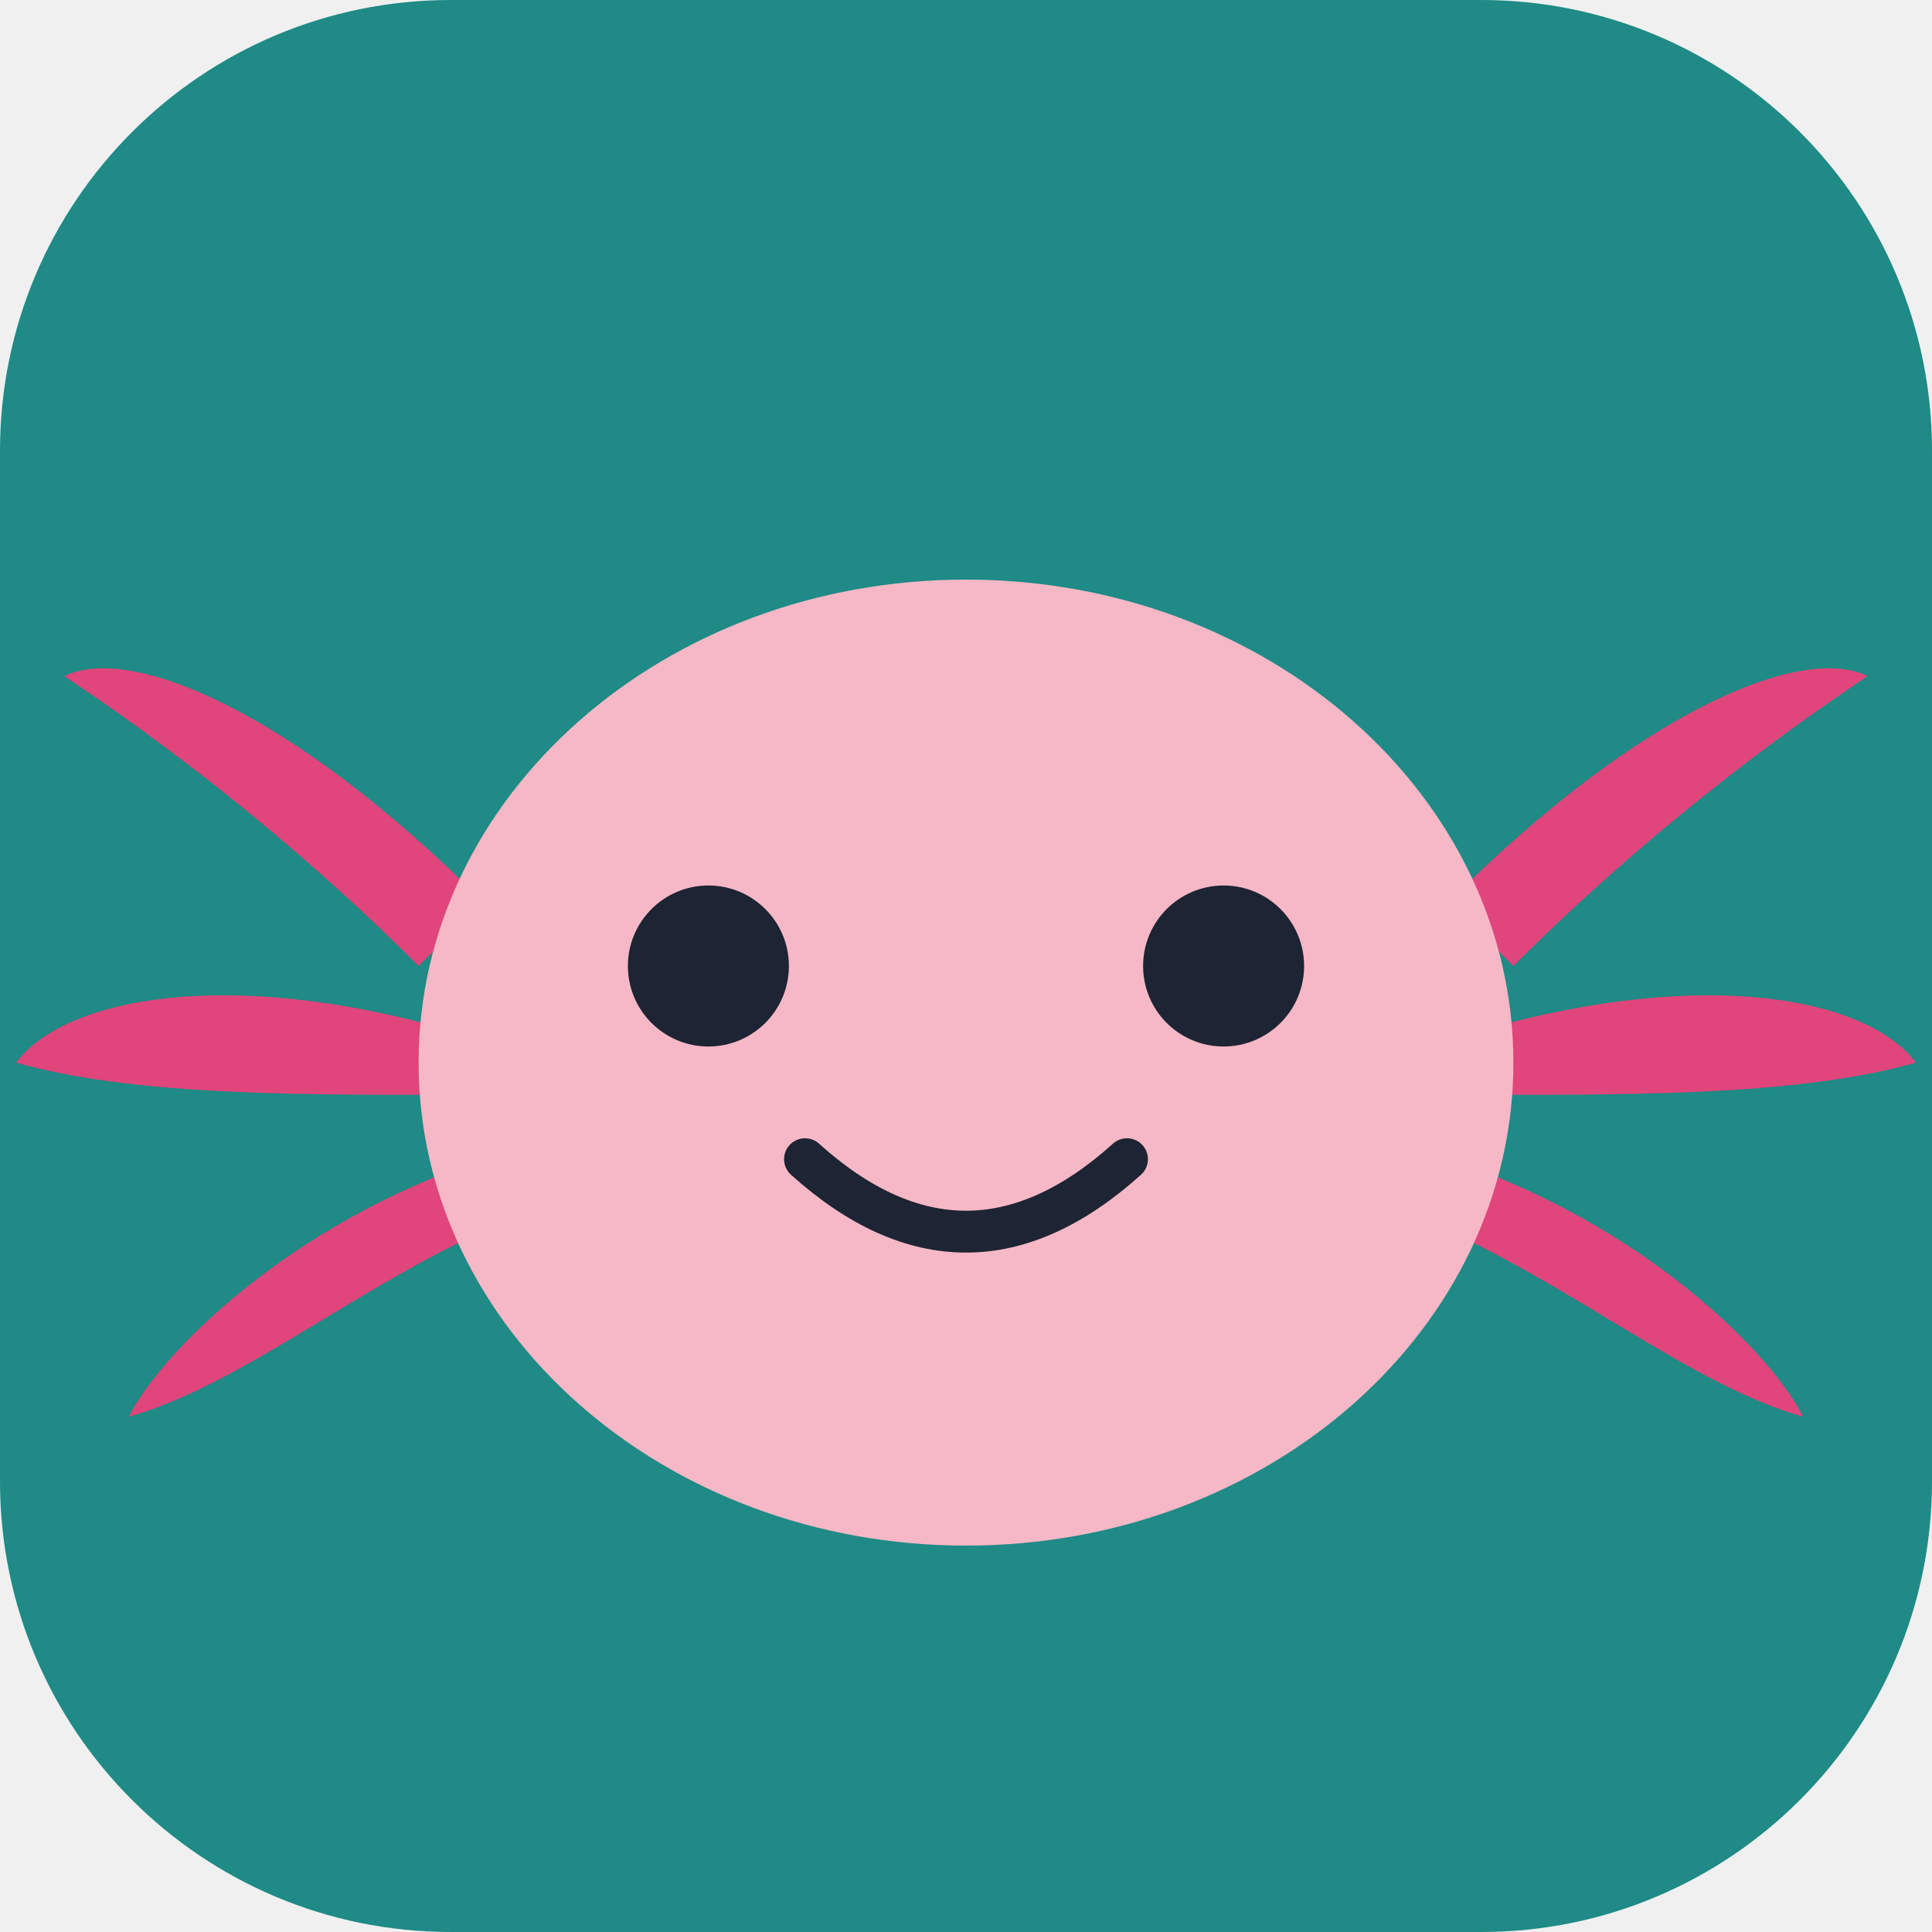
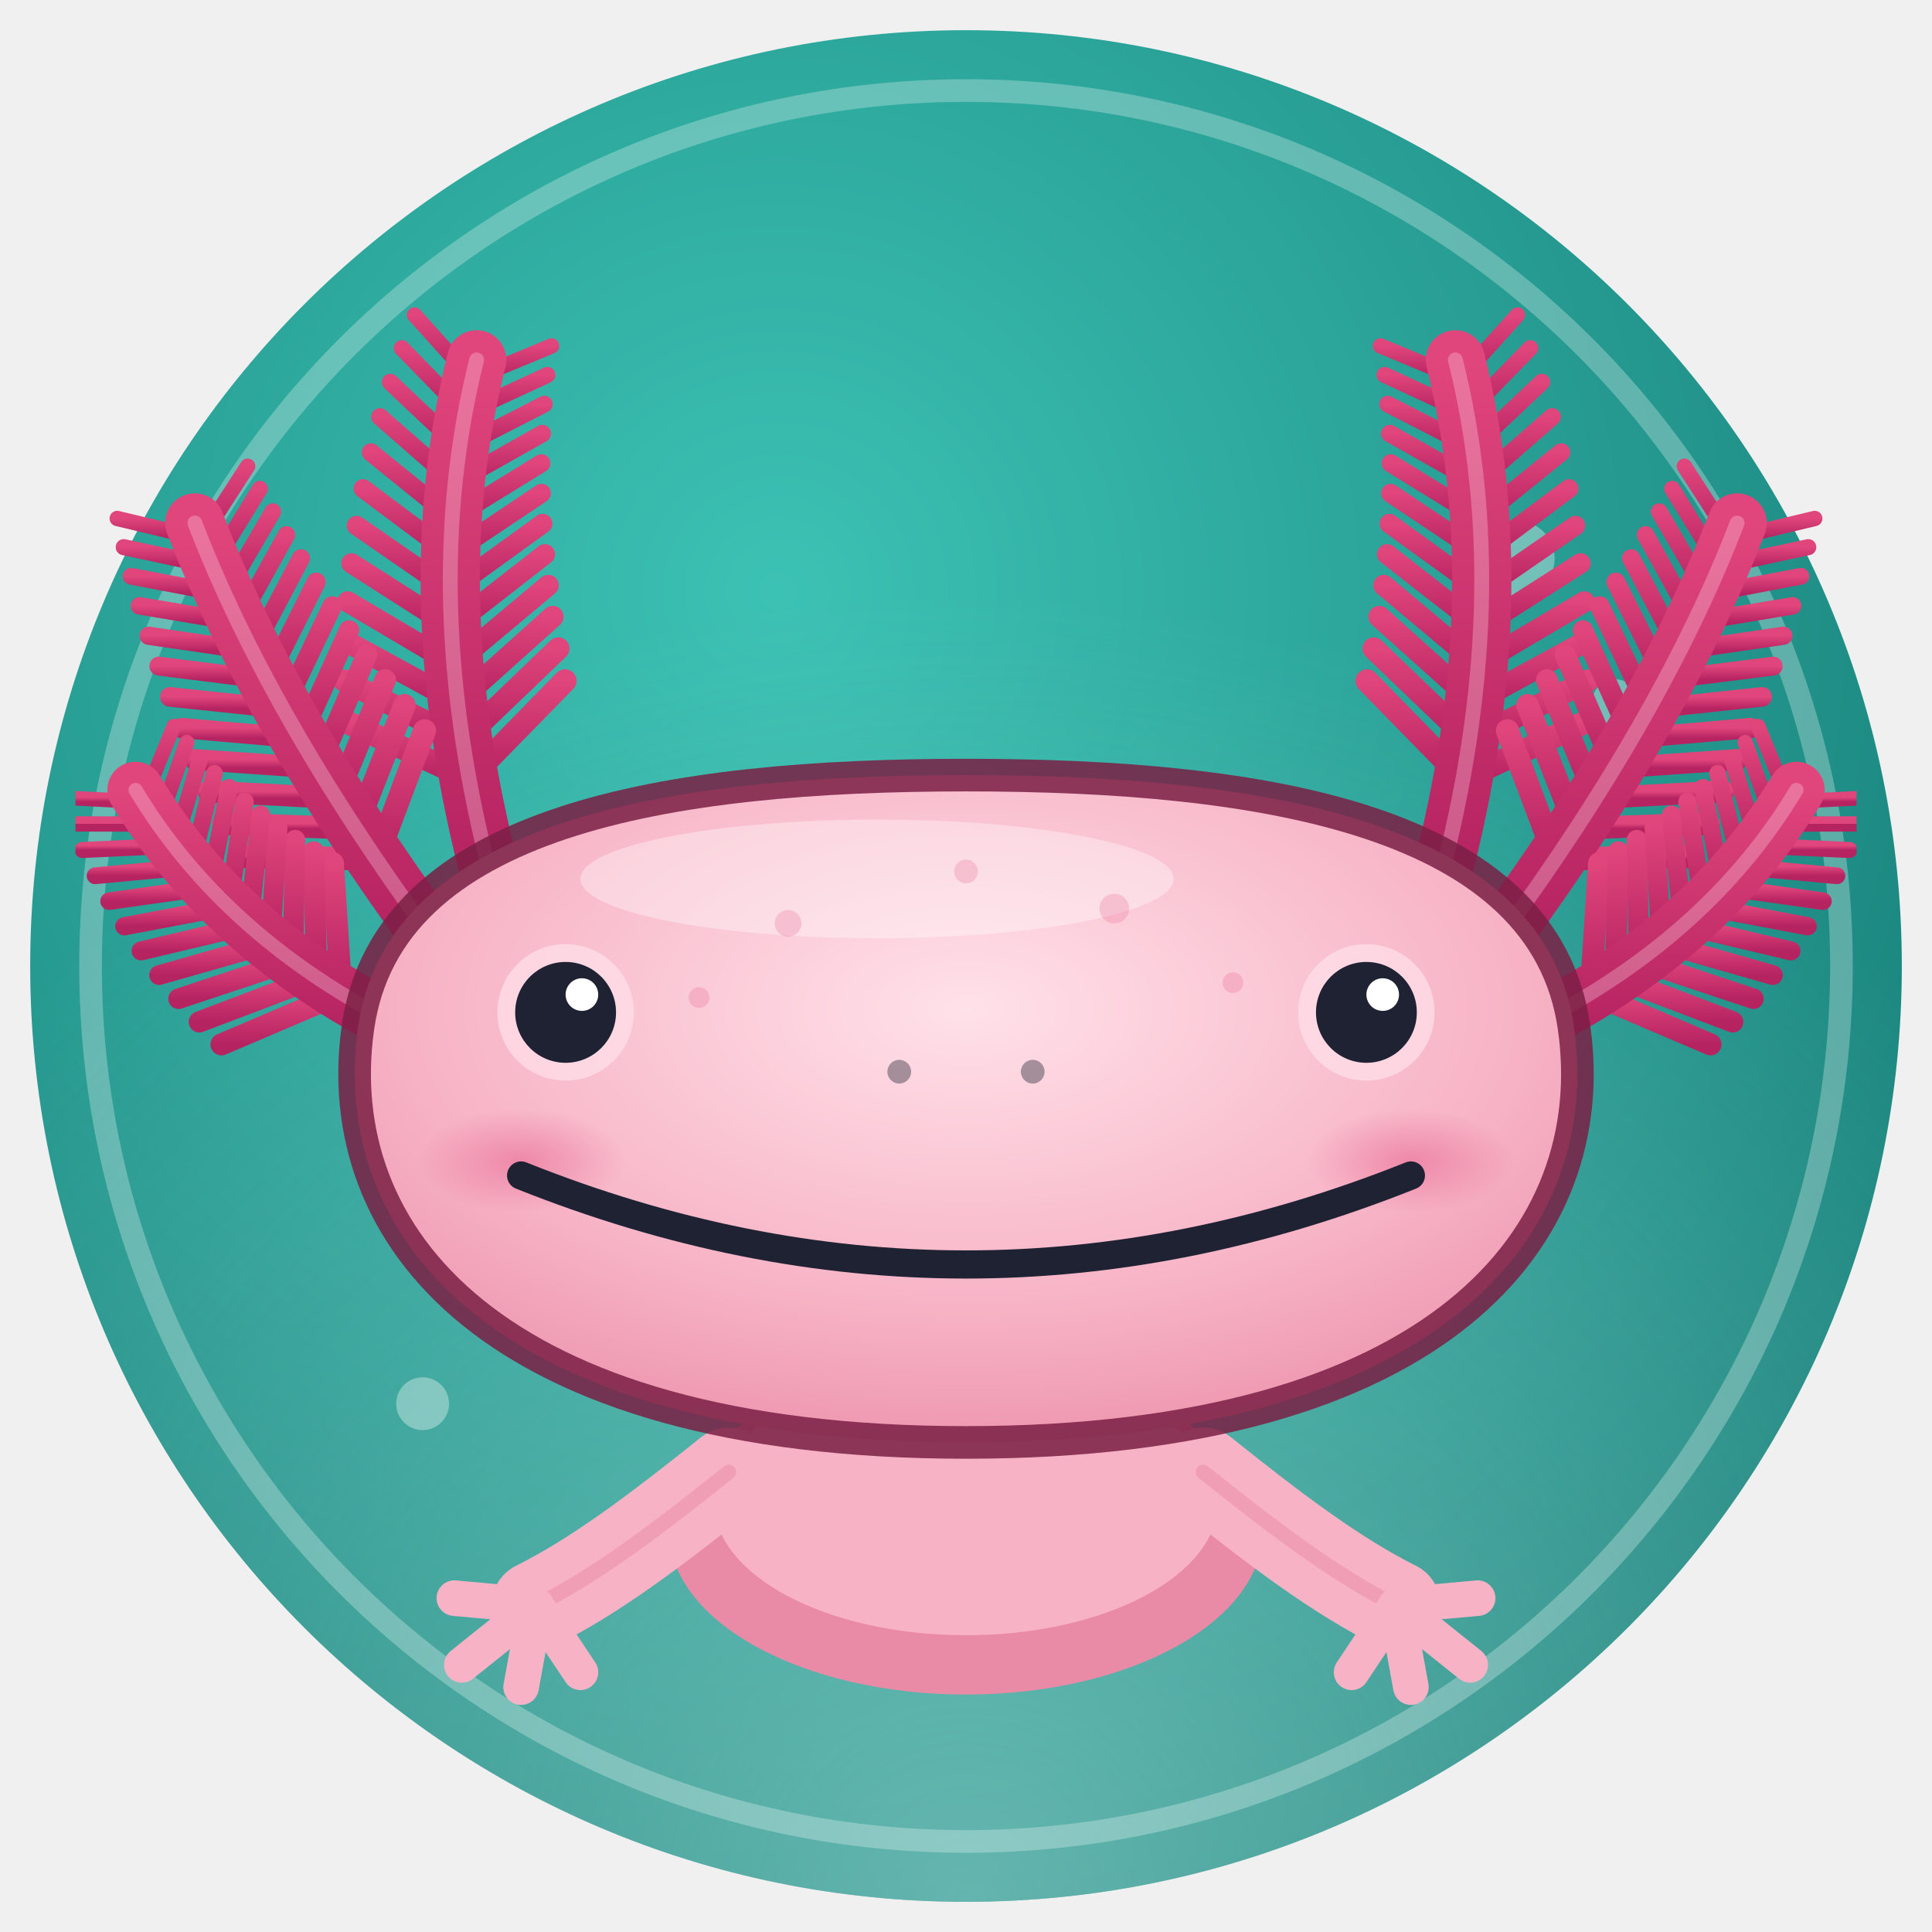
- <svg xmlns="http://www.w3.org/2000/svg" viewBox="0 0 120 120">
-   <rect width="120" height="120" rx="28" fill="#1f8a86" />
-   <g transform="translate(0 10)">
-     <g fill="#e0457b">
-       <path d="M30 46 C18 34 8 30 4 32 C10 36 18 42 26 50 Z" />
-       <path d="M28 54 C14 50 4 52 1 56 C8 58 18 58 27 58 Z" />
-       <path d="M30 62 C18 66 10 74 8 78 C15 76 22 70 31 66 Z" />
-       <path d="M90 46 C102 34 112 30 116 32 C110 36 102 42 94 50 Z" />
-       <path d="M92 54 C106 50 116 52 119 56 C112 58 102 58 93 58 Z" />
-       <path d="M90 62 C102 66 110 74 112 78 C105 76 98 70 89 66 Z" />
-     </g>
-     <ellipse cx="60" cy="56" rx="34" ry="30" fill="#f6b8c6" />
-     <circle cx="44" cy="50" r="5" fill="#1d2433" />
-     <circle cx="76" cy="50" r="5" fill="#1d2433" />
-     <path d="M50 62 Q60 71 70 62" stroke="#1d2433" stroke-width="2.6" fill="none" stroke-linecap="round" />
+ <svg xmlns="http://www.w3.org/2000/svg" viewBox="0 0 512 512">
+   <defs>
+     <radialGradient id="fondo" cx="40%" cy="30%" r="80%">
+       <stop offset="0%" stop-color="#3cc2b4" />
+       <stop offset="100%" stop-color="#147a74" />
+     </radialGradient>
+     <radialGradient id="agua" cx="50%" cy="100%" r="70%">
+       <stop offset="0%" stop-color="#bff3ec" stop-opacity=".45" />
+       <stop offset="100%" stop-color="#bff3ec" stop-opacity="0" />
+     </radialGradient>
+   </defs>
+   <circle cx="256" cy="256" r="248" fill="url(#fondo)" />
+   <circle cx="256" cy="256" r="248" fill="url(#agua)" />
+   <circle cx="256" cy="256" r="232" fill="none" stroke="#ffffff" stroke-opacity=".28" stroke-width="6" />
+   <g fill="#ffffff" opacity=".35">
+     <circle cx="402" cy="148" r="10" />
+     <circle cx="428" cy="186" r="6" />
+     <circle cx="112" cy="372" r="7" />
  </g>
+   <svg x="20" y="60" width="472" height="393" viewBox="0 0 120 100">
+     <defs>
+       <radialGradient id="pepe-piel" cx="50%" cy="35%" r="75%">
+         <stop offset="0%" stop-color="#ffe1e9" />
+         <stop offset="60%" stop-color="#f7b3c5" />
+         <stop offset="100%" stop-color="#e98aa6" />
+       </radialGradient>
+       <linearGradient id="pepe-branquia" x1="0" y1="1" x2="0" y2="0">
+         <stop offset="0%" stop-color="#b52361" />
+         <stop offset="100%" stop-color="#e0457b" />
+       </linearGradient>
+       <radialGradient id="pepe-cachete" cx="50%" cy="50%" r="50%">
+         <stop offset="0%" stop-color="#e0457b" stop-opacity="0.4" />
+         <stop offset="100%" stop-color="#e0457b" stop-opacity="0" />
+       </radialGradient>
+     </defs>
+     <ellipse cx="60" cy="88" rx="20" ry="11" fill="#e98aa6" />
+     <ellipse cx="60" cy="86" rx="17" ry="9" fill="#f7b3c5" />
+     <g>
+       <path d="M44 84 C39 88 35 91 31 93" stroke="#f7b3c5" stroke-width="6" stroke-linecap="round" fill="none" />
+       <path d="M44 84 C39 88 35 91 31 93" stroke="#e98aa6" stroke-opacity="0.5" stroke-width="1" stroke-linecap="round" fill="none" />
+       <line x1="31" y1="93" x2="25.5" y2="92.5" stroke="#f7b3c5" stroke-width="2.4" stroke-linecap="round" />
+       <line x1="31" y1="93" x2="26" y2="97" stroke="#f7b3c5" stroke-width="2.4" stroke-linecap="round" />
+       <line x1="31" y1="93" x2="30" y2="98.5" stroke="#f7b3c5" stroke-width="2.4" stroke-linecap="round" />
+       <line x1="31" y1="93" x2="34" y2="97.5" stroke="#f7b3c5" stroke-width="2.4" stroke-linecap="round" />
+     </g>
+     <g transform="translate(120 0) scale(-1 1)">
+       <g>
+         <path d="M44 84 C39 88 35 91 31 93" stroke="#f7b3c5" stroke-width="6" stroke-linecap="round" fill="none" />
+         <path d="M44 84 C39 88 35 91 31 93" stroke="#e98aa6" stroke-opacity="0.5" stroke-width="1" stroke-linecap="round" fill="none" />
+         <line x1="31" y1="93" x2="25.5" y2="92.5" stroke="#f7b3c5" stroke-width="2.4" stroke-linecap="round" />
+         <line x1="31" y1="93" x2="26" y2="97" stroke="#f7b3c5" stroke-width="2.4" stroke-linecap="round" />
+         <line x1="31" y1="93" x2="30" y2="98.5" stroke="#f7b3c5" stroke-width="2.4" stroke-linecap="round" />
+         <line x1="31" y1="93" x2="34" y2="97.5" stroke="#f7b3c5" stroke-width="2.4" stroke-linecap="round" />
+       </g>
+     </g>
+     <g class="pepe-branquias-izq" style="transform-origin:25px 48px">
+       <g>
+         <line x1="26.492" y1="37.257" x2="32.957" y2="30.644" stroke="url(#pepe-branquia)" stroke-width="1.559" stroke-linecap="round" />
+         <line x1="26.492" y1="37.257" x2="18.103" y2="33.364" stroke="url(#pepe-branquia)" stroke-width="1.559" stroke-linecap="round" />
+         <line x1="26.058" y1="34.654" x2="32.505" y2="28.468" stroke="url(#pepe-branquia)" stroke-width="1.511" stroke-linecap="round" />
+         <line x1="26.058" y1="34.654" x2="18.077" y2="30.636" stroke="url(#pepe-branquia)" stroke-width="1.511" stroke-linecap="round" />
+         <line x1="25.714" y1="32.082" x2="32.129" y2="26.321" stroke="url(#pepe-branquia)" stroke-width="1.464" stroke-linecap="round" />
+         <line x1="25.714" y1="32.082" x2="18.146" y2="27.952" stroke="url(#pepe-branquia)" stroke-width="1.464" stroke-linecap="round" />
+         <line x1="25.461" y1="29.539" x2="31.828" y2="24.202" stroke="url(#pepe-branquia)" stroke-width="1.416" stroke-linecap="round" />
+         <line x1="25.461" y1="29.539" x2="18.307" y2="25.313" stroke="url(#pepe-branquia)" stroke-width="1.416" stroke-linecap="round" />
+         <line x1="25.298" y1="27.027" x2="31.602" y2="22.109" stroke="url(#pepe-branquia)" stroke-width="1.368" stroke-linecap="round" />
+         <line x1="25.298" y1="27.027" x2="18.562" y2="22.721" stroke="url(#pepe-branquia)" stroke-width="1.368" stroke-linecap="round" />
+         <line x1="25.226" y1="24.544" x2="31.449" y2="20.041" stroke="url(#pepe-branquia)" stroke-width="1.321" stroke-linecap="round" />
+         <line x1="25.226" y1="24.544" x2="18.907" y2="20.177" stroke="url(#pepe-branquia)" stroke-width="1.321" stroke-linecap="round" />
+         <line x1="25.245" y1="22.092" x2="31.369" y2="17.996" stroke="url(#pepe-branquia)" stroke-width="1.273" stroke-linecap="round" />
+         <line x1="25.245" y1="22.092" x2="19.342" y2="17.682" stroke="url(#pepe-branquia)" stroke-width="1.273" stroke-linecap="round" />
+         <line x1="25.354" y1="19.671" x2="31.362" y2="15.973" stroke="url(#pepe-branquia)" stroke-width="1.225" stroke-linecap="round" />
+         <line x1="25.354" y1="19.671" x2="19.866" y2="15.237" stroke="url(#pepe-branquia)" stroke-width="1.225" stroke-linecap="round" />
+         <line x1="25.553" y1="17.279" x2="31.427" y2="13.97" stroke="url(#pepe-branquia)" stroke-width="1.178" stroke-linecap="round" />
+         <line x1="25.553" y1="17.279" x2="20.477" y2="12.843" stroke="url(#pepe-branquia)" stroke-width="1.178" stroke-linecap="round" />
+         <line x1="25.843" y1="14.917" x2="31.563" y2="11.985" stroke="url(#pepe-branquia)" stroke-width="1.13" stroke-linecap="round" />
+         <line x1="25.843" y1="14.917" x2="21.173" y2="10.5" stroke="url(#pepe-branquia)" stroke-width="1.13" stroke-linecap="round" />
+         <line x1="26.223" y1="12.586" x2="31.772" y2="10.016" stroke="url(#pepe-branquia)" stroke-width="1.083" stroke-linecap="round" />
+         <line x1="26.223" y1="12.586" x2="21.952" y2="8.211" stroke="url(#pepe-branquia)" stroke-width="1.083" stroke-linecap="round" />
+         <line x1="26.694" y1="10.285" x2="32.052" y2="8.06" stroke="url(#pepe-branquia)" stroke-width="1.035" stroke-linecap="round" />
+         <line x1="26.694" y1="10.285" x2="22.812" y2="5.974" stroke="url(#pepe-branquia)" stroke-width="1.035" stroke-linecap="round" />
+         <path d="M28 44 Q23 25 27 9" stroke="url(#pepe-branquia)" stroke-width="4" stroke-linecap="round" fill="none" />
+         <path d="M28 44 Q23 25 27 9" stroke="#ffe1e9" stroke-opacity="0.3" stroke-width="1" stroke-linecap="round" fill="none" />
+       </g>
+       <g>
+         <line x1="20.234" y1="42.665" x2="23.489" y2="34.008" stroke="url(#pepe-branquia)" stroke-width="1.559" stroke-linecap="round" />
+         <line x1="20.234" y1="42.665" x2="10.988" y2="42.479" stroke="url(#pepe-branquia)" stroke-width="1.559" stroke-linecap="round" />
+         <line x1="18.858" y1="40.599" x2="22.134" y2="32.286" stroke="url(#pepe-branquia)" stroke-width="1.511" stroke-linecap="round" />
+         <line x1="18.858" y1="40.599" x2="9.928" y2="40.279" stroke="url(#pepe-branquia)" stroke-width="1.511" stroke-linecap="round" />
+         <line x1="17.541" y1="38.553" x2="20.833" y2="30.584" stroke="url(#pepe-branquia)" stroke-width="1.464" stroke-linecap="round" />
+         <line x1="17.541" y1="38.553" x2="8.931" y2="38.103" stroke="url(#pepe-branquia)" stroke-width="1.464" stroke-linecap="round" />
+         <line x1="16.285" y1="36.527" x2="19.588" y2="28.903" stroke="url(#pepe-branquia)" stroke-width="1.416" stroke-linecap="round" />
+         <line x1="16.285" y1="36.527" x2="7.997" y2="35.952" stroke="url(#pepe-branquia)" stroke-width="1.416" stroke-linecap="round" />
+         <line x1="15.09" y1="34.521" x2="18.398" y2="27.242" stroke="url(#pepe-branquia)" stroke-width="1.368" stroke-linecap="round" />
+         <line x1="15.09" y1="34.521" x2="7.125" y2="33.826" stroke="url(#pepe-branquia)" stroke-width="1.368" stroke-linecap="round" />
+         <line x1="13.954" y1="32.535" x2="17.262" y2="25.602" stroke="url(#pepe-branquia)" stroke-width="1.321" stroke-linecap="round" />
+         <line x1="13.954" y1="32.535" x2="6.316" y2="31.725" stroke="url(#pepe-branquia)" stroke-width="1.321" stroke-linecap="round" />
+         <line x1="12.879" y1="30.57" x2="16.18" y2="23.982" stroke="url(#pepe-branquia)" stroke-width="1.273" stroke-linecap="round" />
+         <line x1="12.879" y1="30.57" x2="5.569" y2="29.651" stroke="url(#pepe-branquia)" stroke-width="1.273" stroke-linecap="round" />
+         <line x1="11.865" y1="28.624" x2="15.151" y2="22.382" stroke="url(#pepe-branquia)" stroke-width="1.225" stroke-linecap="round" />
+         <line x1="11.865" y1="28.624" x2="4.884" y2="27.604" stroke="url(#pepe-branquia)" stroke-width="1.225" stroke-linecap="round" />
+         <line x1="10.91" y1="26.699" x2="14.176" y2="20.801" stroke="url(#pepe-branquia)" stroke-width="1.178" stroke-linecap="round" />
+         <line x1="10.91" y1="26.699" x2="4.262" y2="25.584" stroke="url(#pepe-branquia)" stroke-width="1.178" stroke-linecap="round" />
+         <line x1="10.017" y1="24.793" x2="13.252" y2="19.239" stroke="url(#pepe-branquia)" stroke-width="1.13" stroke-linecap="round" />
+         <line x1="10.017" y1="24.793" x2="3.702" y2="23.592" stroke="url(#pepe-branquia)" stroke-width="1.13" stroke-linecap="round" />
+         <line x1="9.183" y1="22.908" x2="12.381" y2="17.696" stroke="url(#pepe-branquia)" stroke-width="1.083" stroke-linecap="round" />
+         <line x1="9.183" y1="22.908" x2="3.204" y2="21.629" stroke="url(#pepe-branquia)" stroke-width="1.083" stroke-linecap="round" />
+         <line x1="8.41" y1="21.043" x2="11.56" y2="16.172" stroke="url(#pepe-branquia)" stroke-width="1.035" stroke-linecap="round" />
+         <line x1="8.41" y1="21.043" x2="2.767" y2="19.695" stroke="url(#pepe-branquia)" stroke-width="1.035" stroke-linecap="round" />
+         <path d="M24 48 Q13 33 8 20" stroke="url(#pepe-branquia)" stroke-width="4" stroke-linecap="round" fill="none" />
+         <path d="M24 48 Q13 33 8 20" stroke="#ffe1e9" stroke-opacity="0.3" stroke-width="1" stroke-linecap="round" fill="none" />
+       </g>
+       <g>
+         <line x1="17.874" y1="51.71" x2="17.313" y2="42.942" stroke="url(#pepe-branquia)" stroke-width="1.481" stroke-linecap="round" />
+         <line x1="17.874" y1="51.71" x2="9.794" y2="55.16" stroke="url(#pepe-branquia)" stroke-width="1.481" stroke-linecap="round" />
+         <line x1="16.207" y1="50.638" x2="16.01" y2="42.182" stroke="url(#pepe-branquia)" stroke-width="1.431" stroke-linecap="round" />
+         <line x1="16.207" y1="50.638" x2="8.3" y2="53.641" stroke="url(#pepe-branquia)" stroke-width="1.431" stroke-linecap="round" />
+         <line x1="14.613" y1="49.516" x2="14.764" y2="41.387" stroke="url(#pepe-branquia)" stroke-width="1.381" stroke-linecap="round" />
+         <line x1="14.613" y1="49.516" x2="6.898" y2="52.082" stroke="url(#pepe-branquia)" stroke-width="1.381" stroke-linecap="round" />
+         <line x1="13.092" y1="48.346" x2="13.575" y2="40.558" stroke="url(#pepe-branquia)" stroke-width="1.332" stroke-linecap="round" />
+         <line x1="13.092" y1="48.346" x2="5.588" y2="50.486" stroke="url(#pepe-branquia)" stroke-width="1.332" stroke-linecap="round" />
+         <line x1="11.644" y1="47.128" x2="12.438" y2="39.694" stroke="url(#pepe-branquia)" stroke-width="1.282" stroke-linecap="round" />
+         <line x1="11.644" y1="47.128" x2="4.371" y2="48.855" stroke="url(#pepe-branquia)" stroke-width="1.282" stroke-linecap="round" />
+         <line x1="10.269" y1="45.86" x2="11.352" y2="38.794" stroke="url(#pepe-branquia)" stroke-width="1.232" stroke-linecap="round" />
+         <line x1="10.269" y1="45.86" x2="3.246" y2="47.193" stroke="url(#pepe-branquia)" stroke-width="1.232" stroke-linecap="round" />
+         <line x1="8.967" y1="44.544" x2="10.313" y2="37.857" stroke="url(#pepe-branquia)" stroke-width="1.182" stroke-linecap="round" />
+         <line x1="8.967" y1="44.544" x2="2.214" y2="45.503" stroke="url(#pepe-branquia)" stroke-width="1.182" stroke-linecap="round" />
+         <line x1="7.738" y1="43.18" x2="9.318" y2="36.881" stroke="url(#pepe-branquia)" stroke-width="1.133" stroke-linecap="round" />
+         <line x1="7.738" y1="43.18" x2="1.273" y2="43.788" stroke="url(#pepe-branquia)" stroke-width="1.133" stroke-linecap="round" />
+         <line x1="6.582" y1="41.766" x2="8.367" y2="35.864" stroke="url(#pepe-branquia)" stroke-width="1.083" stroke-linecap="round" />
+         <line x1="6.582" y1="41.766" x2="0.423" y2="42.05" stroke="url(#pepe-branquia)" stroke-width="1.083" stroke-linecap="round" />
+         <line x1="5.5" y1="40.304" x2="7.456" y2="34.803" stroke="url(#pepe-branquia)" stroke-width="1.033" stroke-linecap="round" />
+         <line x1="5.5" y1="40.304" x2="-0.339" y2="40.291" stroke="url(#pepe-branquia)" stroke-width="1.033" stroke-linecap="round" />
+         <line x1="4.49" y1="38.794" x2="6.585" y2="33.696" stroke="url(#pepe-branquia)" stroke-width="0.983" stroke-linecap="round" />
+         <line x1="4.49" y1="38.794" x2="-1.015" y2="38.516" stroke="url(#pepe-branquia)" stroke-width="0.983" stroke-linecap="round" />
+         <path d="M22 54 Q10 48 4 38" stroke="url(#pepe-branquia)" stroke-width="3.8" stroke-linecap="round" fill="none" />
+         <path d="M22 54 Q10 48 4 38" stroke="#ffe1e9" stroke-opacity="0.3" stroke-width="0.95" stroke-linecap="round" fill="none" />
+       </g>
+     </g>
+     <g class="pepe-branquias-der" style="transform-origin:95px 48px">
+       <g transform="translate(120 0) scale(-1 1)">
+         <g>
+           <line x1="26.492" y1="37.257" x2="32.957" y2="30.644" stroke="url(#pepe-branquia)" stroke-width="1.559" stroke-linecap="round" />
+           <line x1="26.492" y1="37.257" x2="18.103" y2="33.364" stroke="url(#pepe-branquia)" stroke-width="1.559" stroke-linecap="round" />
+           <line x1="26.058" y1="34.654" x2="32.505" y2="28.468" stroke="url(#pepe-branquia)" stroke-width="1.511" stroke-linecap="round" />
+           <line x1="26.058" y1="34.654" x2="18.077" y2="30.636" stroke="url(#pepe-branquia)" stroke-width="1.511" stroke-linecap="round" />
+           <line x1="25.714" y1="32.082" x2="32.129" y2="26.321" stroke="url(#pepe-branquia)" stroke-width="1.464" stroke-linecap="round" />
+           <line x1="25.714" y1="32.082" x2="18.146" y2="27.952" stroke="url(#pepe-branquia)" stroke-width="1.464" stroke-linecap="round" />
+           <line x1="25.461" y1="29.539" x2="31.828" y2="24.202" stroke="url(#pepe-branquia)" stroke-width="1.416" stroke-linecap="round" />
+           <line x1="25.461" y1="29.539" x2="18.307" y2="25.313" stroke="url(#pepe-branquia)" stroke-width="1.416" stroke-linecap="round" />
+           <line x1="25.298" y1="27.027" x2="31.602" y2="22.109" stroke="url(#pepe-branquia)" stroke-width="1.368" stroke-linecap="round" />
+           <line x1="25.298" y1="27.027" x2="18.562" y2="22.721" stroke="url(#pepe-branquia)" stroke-width="1.368" stroke-linecap="round" />
+           <line x1="25.226" y1="24.544" x2="31.449" y2="20.041" stroke="url(#pepe-branquia)" stroke-width="1.321" stroke-linecap="round" />
+           <line x1="25.226" y1="24.544" x2="18.907" y2="20.177" stroke="url(#pepe-branquia)" stroke-width="1.321" stroke-linecap="round" />
+           <line x1="25.245" y1="22.092" x2="31.369" y2="17.996" stroke="url(#pepe-branquia)" stroke-width="1.273" stroke-linecap="round" />
+           <line x1="25.245" y1="22.092" x2="19.342" y2="17.682" stroke="url(#pepe-branquia)" stroke-width="1.273" stroke-linecap="round" />
+           <line x1="25.354" y1="19.671" x2="31.362" y2="15.973" stroke="url(#pepe-branquia)" stroke-width="1.225" stroke-linecap="round" />
+           <line x1="25.354" y1="19.671" x2="19.866" y2="15.237" stroke="url(#pepe-branquia)" stroke-width="1.225" stroke-linecap="round" />
+           <line x1="25.553" y1="17.279" x2="31.427" y2="13.97" stroke="url(#pepe-branquia)" stroke-width="1.178" stroke-linecap="round" />
+           <line x1="25.553" y1="17.279" x2="20.477" y2="12.843" stroke="url(#pepe-branquia)" stroke-width="1.178" stroke-linecap="round" />
+           <line x1="25.843" y1="14.917" x2="31.563" y2="11.985" stroke="url(#pepe-branquia)" stroke-width="1.13" stroke-linecap="round" />
+           <line x1="25.843" y1="14.917" x2="21.173" y2="10.5" stroke="url(#pepe-branquia)" stroke-width="1.13" stroke-linecap="round" />
+           <line x1="26.223" y1="12.586" x2="31.772" y2="10.016" stroke="url(#pepe-branquia)" stroke-width="1.083" stroke-linecap="round" />
+           <line x1="26.223" y1="12.586" x2="21.952" y2="8.211" stroke="url(#pepe-branquia)" stroke-width="1.083" stroke-linecap="round" />
+           <line x1="26.694" y1="10.285" x2="32.052" y2="8.06" stroke="url(#pepe-branquia)" stroke-width="1.035" stroke-linecap="round" />
+           <line x1="26.694" y1="10.285" x2="22.812" y2="5.974" stroke="url(#pepe-branquia)" stroke-width="1.035" stroke-linecap="round" />
+           <path d="M28 44 Q23 25 27 9" stroke="url(#pepe-branquia)" stroke-width="4" stroke-linecap="round" fill="none" />
+           <path d="M28 44 Q23 25 27 9" stroke="#ffe1e9" stroke-opacity="0.3" stroke-width="1" stroke-linecap="round" fill="none" />
+         </g>
+         <g>
+           <line x1="20.234" y1="42.665" x2="23.489" y2="34.008" stroke="url(#pepe-branquia)" stroke-width="1.559" stroke-linecap="round" />
+           <line x1="20.234" y1="42.665" x2="10.988" y2="42.479" stroke="url(#pepe-branquia)" stroke-width="1.559" stroke-linecap="round" />
+           <line x1="18.858" y1="40.599" x2="22.134" y2="32.286" stroke="url(#pepe-branquia)" stroke-width="1.511" stroke-linecap="round" />
+           <line x1="18.858" y1="40.599" x2="9.928" y2="40.279" stroke="url(#pepe-branquia)" stroke-width="1.511" stroke-linecap="round" />
+           <line x1="17.541" y1="38.553" x2="20.833" y2="30.584" stroke="url(#pepe-branquia)" stroke-width="1.464" stroke-linecap="round" />
+           <line x1="17.541" y1="38.553" x2="8.931" y2="38.103" stroke="url(#pepe-branquia)" stroke-width="1.464" stroke-linecap="round" />
+           <line x1="16.285" y1="36.527" x2="19.588" y2="28.903" stroke="url(#pepe-branquia)" stroke-width="1.416" stroke-linecap="round" />
+           <line x1="16.285" y1="36.527" x2="7.997" y2="35.952" stroke="url(#pepe-branquia)" stroke-width="1.416" stroke-linecap="round" />
+           <line x1="15.09" y1="34.521" x2="18.398" y2="27.242" stroke="url(#pepe-branquia)" stroke-width="1.368" stroke-linecap="round" />
+           <line x1="15.09" y1="34.521" x2="7.125" y2="33.826" stroke="url(#pepe-branquia)" stroke-width="1.368" stroke-linecap="round" />
+           <line x1="13.954" y1="32.535" x2="17.262" y2="25.602" stroke="url(#pepe-branquia)" stroke-width="1.321" stroke-linecap="round" />
+           <line x1="13.954" y1="32.535" x2="6.316" y2="31.725" stroke="url(#pepe-branquia)" stroke-width="1.321" stroke-linecap="round" />
+           <line x1="12.879" y1="30.57" x2="16.18" y2="23.982" stroke="url(#pepe-branquia)" stroke-width="1.273" stroke-linecap="round" />
+           <line x1="12.879" y1="30.57" x2="5.569" y2="29.651" stroke="url(#pepe-branquia)" stroke-width="1.273" stroke-linecap="round" />
+           <line x1="11.865" y1="28.624" x2="15.151" y2="22.382" stroke="url(#pepe-branquia)" stroke-width="1.225" stroke-linecap="round" />
+           <line x1="11.865" y1="28.624" x2="4.884" y2="27.604" stroke="url(#pepe-branquia)" stroke-width="1.225" stroke-linecap="round" />
+           <line x1="10.91" y1="26.699" x2="14.176" y2="20.801" stroke="url(#pepe-branquia)" stroke-width="1.178" stroke-linecap="round" />
+           <line x1="10.91" y1="26.699" x2="4.262" y2="25.584" stroke="url(#pepe-branquia)" stroke-width="1.178" stroke-linecap="round" />
+           <line x1="10.017" y1="24.793" x2="13.252" y2="19.239" stroke="url(#pepe-branquia)" stroke-width="1.13" stroke-linecap="round" />
+           <line x1="10.017" y1="24.793" x2="3.702" y2="23.592" stroke="url(#pepe-branquia)" stroke-width="1.13" stroke-linecap="round" />
+           <line x1="9.183" y1="22.908" x2="12.381" y2="17.696" stroke="url(#pepe-branquia)" stroke-width="1.083" stroke-linecap="round" />
+           <line x1="9.183" y1="22.908" x2="3.204" y2="21.629" stroke="url(#pepe-branquia)" stroke-width="1.083" stroke-linecap="round" />
+           <line x1="8.41" y1="21.043" x2="11.56" y2="16.172" stroke="url(#pepe-branquia)" stroke-width="1.035" stroke-linecap="round" />
+           <line x1="8.41" y1="21.043" x2="2.767" y2="19.695" stroke="url(#pepe-branquia)" stroke-width="1.035" stroke-linecap="round" />
+           <path d="M24 48 Q13 33 8 20" stroke="url(#pepe-branquia)" stroke-width="4" stroke-linecap="round" fill="none" />
+           <path d="M24 48 Q13 33 8 20" stroke="#ffe1e9" stroke-opacity="0.3" stroke-width="1" stroke-linecap="round" fill="none" />
+         </g>
+         <g>
+           <line x1="17.874" y1="51.71" x2="17.313" y2="42.942" stroke="url(#pepe-branquia)" stroke-width="1.481" stroke-linecap="round" />
+           <line x1="17.874" y1="51.71" x2="9.794" y2="55.16" stroke="url(#pepe-branquia)" stroke-width="1.481" stroke-linecap="round" />
+           <line x1="16.207" y1="50.638" x2="16.01" y2="42.182" stroke="url(#pepe-branquia)" stroke-width="1.431" stroke-linecap="round" />
+           <line x1="16.207" y1="50.638" x2="8.3" y2="53.641" stroke="url(#pepe-branquia)" stroke-width="1.431" stroke-linecap="round" />
+           <line x1="14.613" y1="49.516" x2="14.764" y2="41.387" stroke="url(#pepe-branquia)" stroke-width="1.381" stroke-linecap="round" />
+           <line x1="14.613" y1="49.516" x2="6.898" y2="52.082" stroke="url(#pepe-branquia)" stroke-width="1.381" stroke-linecap="round" />
+           <line x1="13.092" y1="48.346" x2="13.575" y2="40.558" stroke="url(#pepe-branquia)" stroke-width="1.332" stroke-linecap="round" />
+           <line x1="13.092" y1="48.346" x2="5.588" y2="50.486" stroke="url(#pepe-branquia)" stroke-width="1.332" stroke-linecap="round" />
+           <line x1="11.644" y1="47.128" x2="12.438" y2="39.694" stroke="url(#pepe-branquia)" stroke-width="1.282" stroke-linecap="round" />
+           <line x1="11.644" y1="47.128" x2="4.371" y2="48.855" stroke="url(#pepe-branquia)" stroke-width="1.282" stroke-linecap="round" />
+           <line x1="10.269" y1="45.86" x2="11.352" y2="38.794" stroke="url(#pepe-branquia)" stroke-width="1.232" stroke-linecap="round" />
+           <line x1="10.269" y1="45.86" x2="3.246" y2="47.193" stroke="url(#pepe-branquia)" stroke-width="1.232" stroke-linecap="round" />
+           <line x1="8.967" y1="44.544" x2="10.313" y2="37.857" stroke="url(#pepe-branquia)" stroke-width="1.182" stroke-linecap="round" />
+           <line x1="8.967" y1="44.544" x2="2.214" y2="45.503" stroke="url(#pepe-branquia)" stroke-width="1.182" stroke-linecap="round" />
+           <line x1="7.738" y1="43.18" x2="9.318" y2="36.881" stroke="url(#pepe-branquia)" stroke-width="1.133" stroke-linecap="round" />
+           <line x1="7.738" y1="43.18" x2="1.273" y2="43.788" stroke="url(#pepe-branquia)" stroke-width="1.133" stroke-linecap="round" />
+           <line x1="6.582" y1="41.766" x2="8.367" y2="35.864" stroke="url(#pepe-branquia)" stroke-width="1.083" stroke-linecap="round" />
+           <line x1="6.582" y1="41.766" x2="0.423" y2="42.05" stroke="url(#pepe-branquia)" stroke-width="1.083" stroke-linecap="round" />
+           <line x1="5.5" y1="40.304" x2="7.456" y2="34.803" stroke="url(#pepe-branquia)" stroke-width="1.033" stroke-linecap="round" />
+           <line x1="5.5" y1="40.304" x2="-0.339" y2="40.291" stroke="url(#pepe-branquia)" stroke-width="1.033" stroke-linecap="round" />
+           <line x1="4.49" y1="38.794" x2="6.585" y2="33.696" stroke="url(#pepe-branquia)" stroke-width="0.983" stroke-linecap="round" />
+           <line x1="4.49" y1="38.794" x2="-1.015" y2="38.516" stroke="url(#pepe-branquia)" stroke-width="0.983" stroke-linecap="round" />
+           <path d="M22 54 Q10 48 4 38" stroke="url(#pepe-branquia)" stroke-width="3.8" stroke-linecap="round" fill="none" />
+           <path d="M22 54 Q10 48 4 38" stroke="#ffe1e9" stroke-opacity="0.3" stroke-width="0.95" stroke-linecap="round" fill="none" />
+         </g>
+       </g>
+     </g>
+     <path d="M60 37 C80 37 99 40 101 54 C103 68 92 82 60 82 C28 82 17 68 19 54 C21 40 40 37 60 37 Z" fill="url(#pepe-piel)" stroke="#7a1f45" stroke-opacity="0.85" stroke-width="2.2" />
+     <ellipse cx="54" cy="44" rx="20" ry="4" fill="#fff" opacity="0.35" />
+     <g fill="#e0457b" opacity="0.2">
+       <circle cx="48" cy="47" r="0.9" />
+       <circle cx="70" cy="46" r="1" />
+       <circle cx="60" cy="43.5" r="0.8" />
+       <circle cx="78" cy="51" r="0.7" />
+       <circle cx="42" cy="52" r="0.7" />
+     </g>
+     <g class="pepe-ojos" style="transform-origin:60px 53px">
+       <g>
+         <circle cx="33" cy="53" r="4.6" fill="#ffe1e9" opacity="0.7" />
+         <circle cx="33" cy="53" r="3.4" fill="#1f2233" />
+         <circle cx="34.1" cy="51.8" r="1.1" fill="#fff" />
+       </g>
+       <g>
+         <circle cx="87" cy="53" r="4.6" fill="#ffe1e9" opacity="0.7" />
+         <circle cx="87" cy="53" r="3.4" fill="#1f2233" />
+         <circle cx="88.1" cy="51.8" r="1.1" fill="#fff" />
+       </g>
+     </g>
+     <ellipse cx="30" cy="63" rx="7" ry="3.5" fill="url(#pepe-cachete)" />
+     <ellipse cx="90" cy="63" rx="7" ry="3.5" fill="url(#pepe-cachete)" />
+     <circle cx="55.5" cy="57" r="0.8" fill="#1f2233" opacity="0.4" />
+     <circle cx="64.5" cy="57" r="0.8" fill="#1f2233" opacity="0.4" />
+     <path d="M30 64 Q60 76 90 64" stroke="#1f2233" stroke-width="1.9" fill="none" stroke-linecap="round" />
+   </svg>
</svg>
